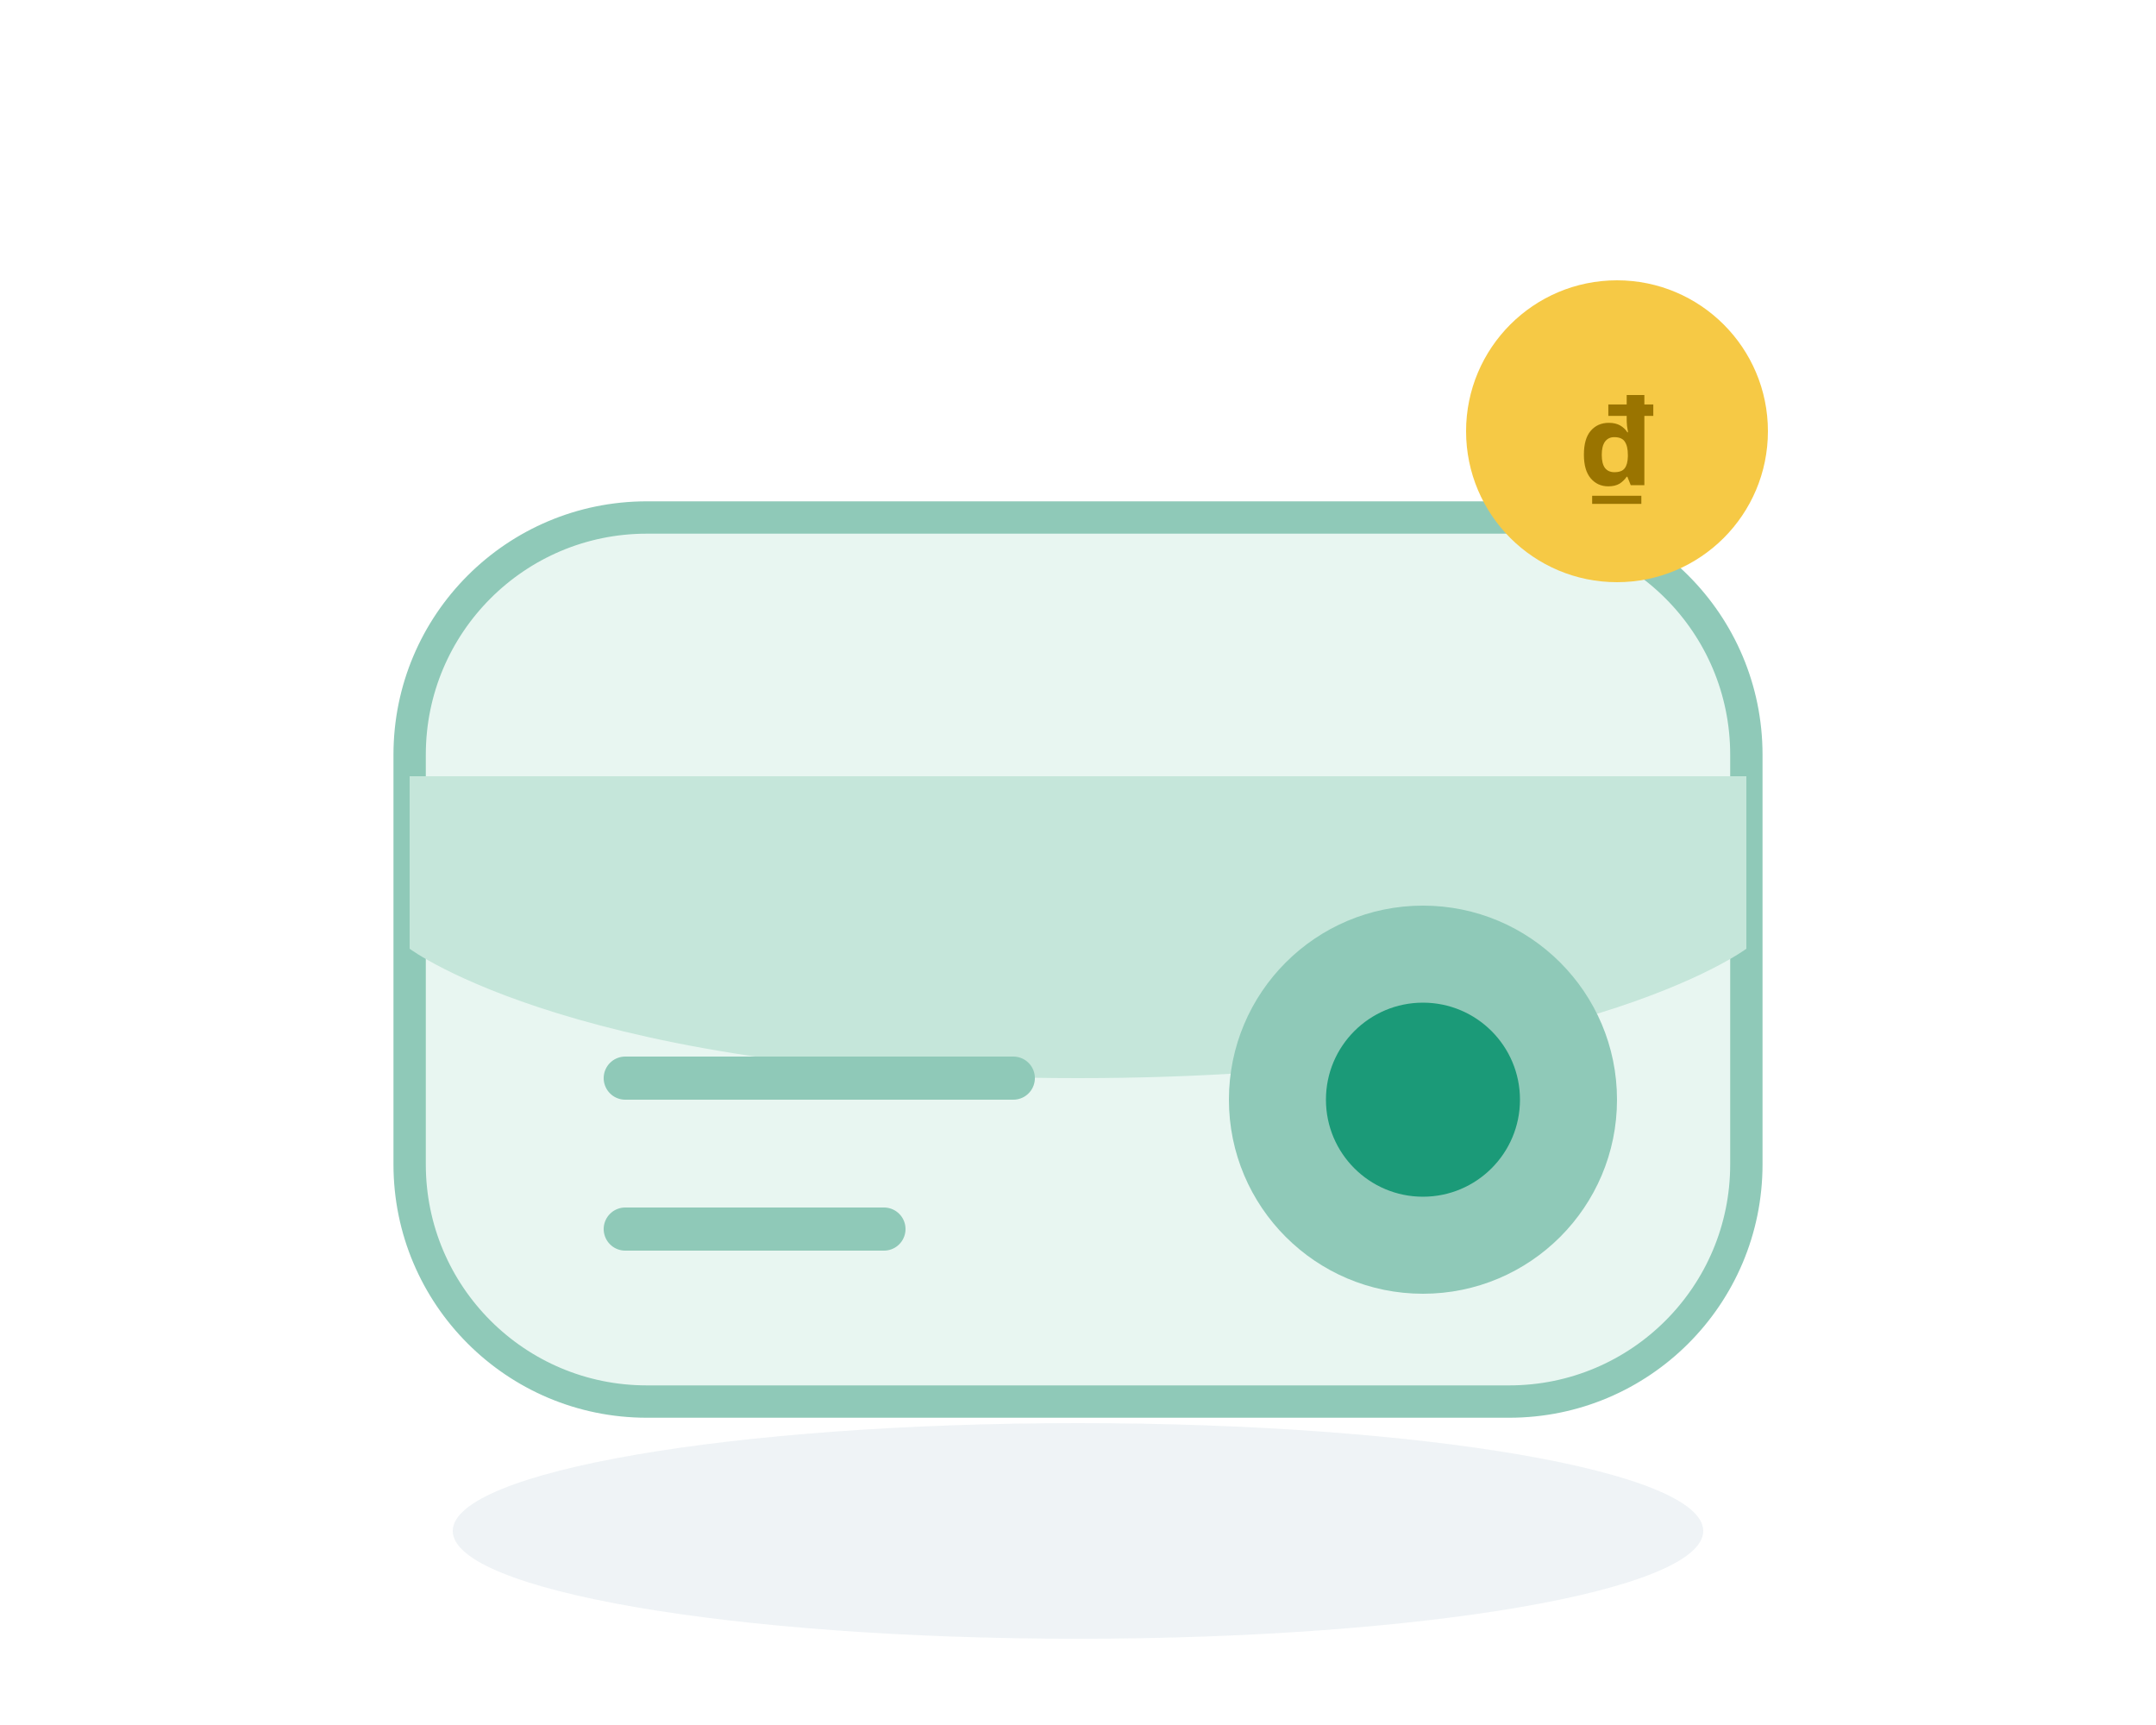
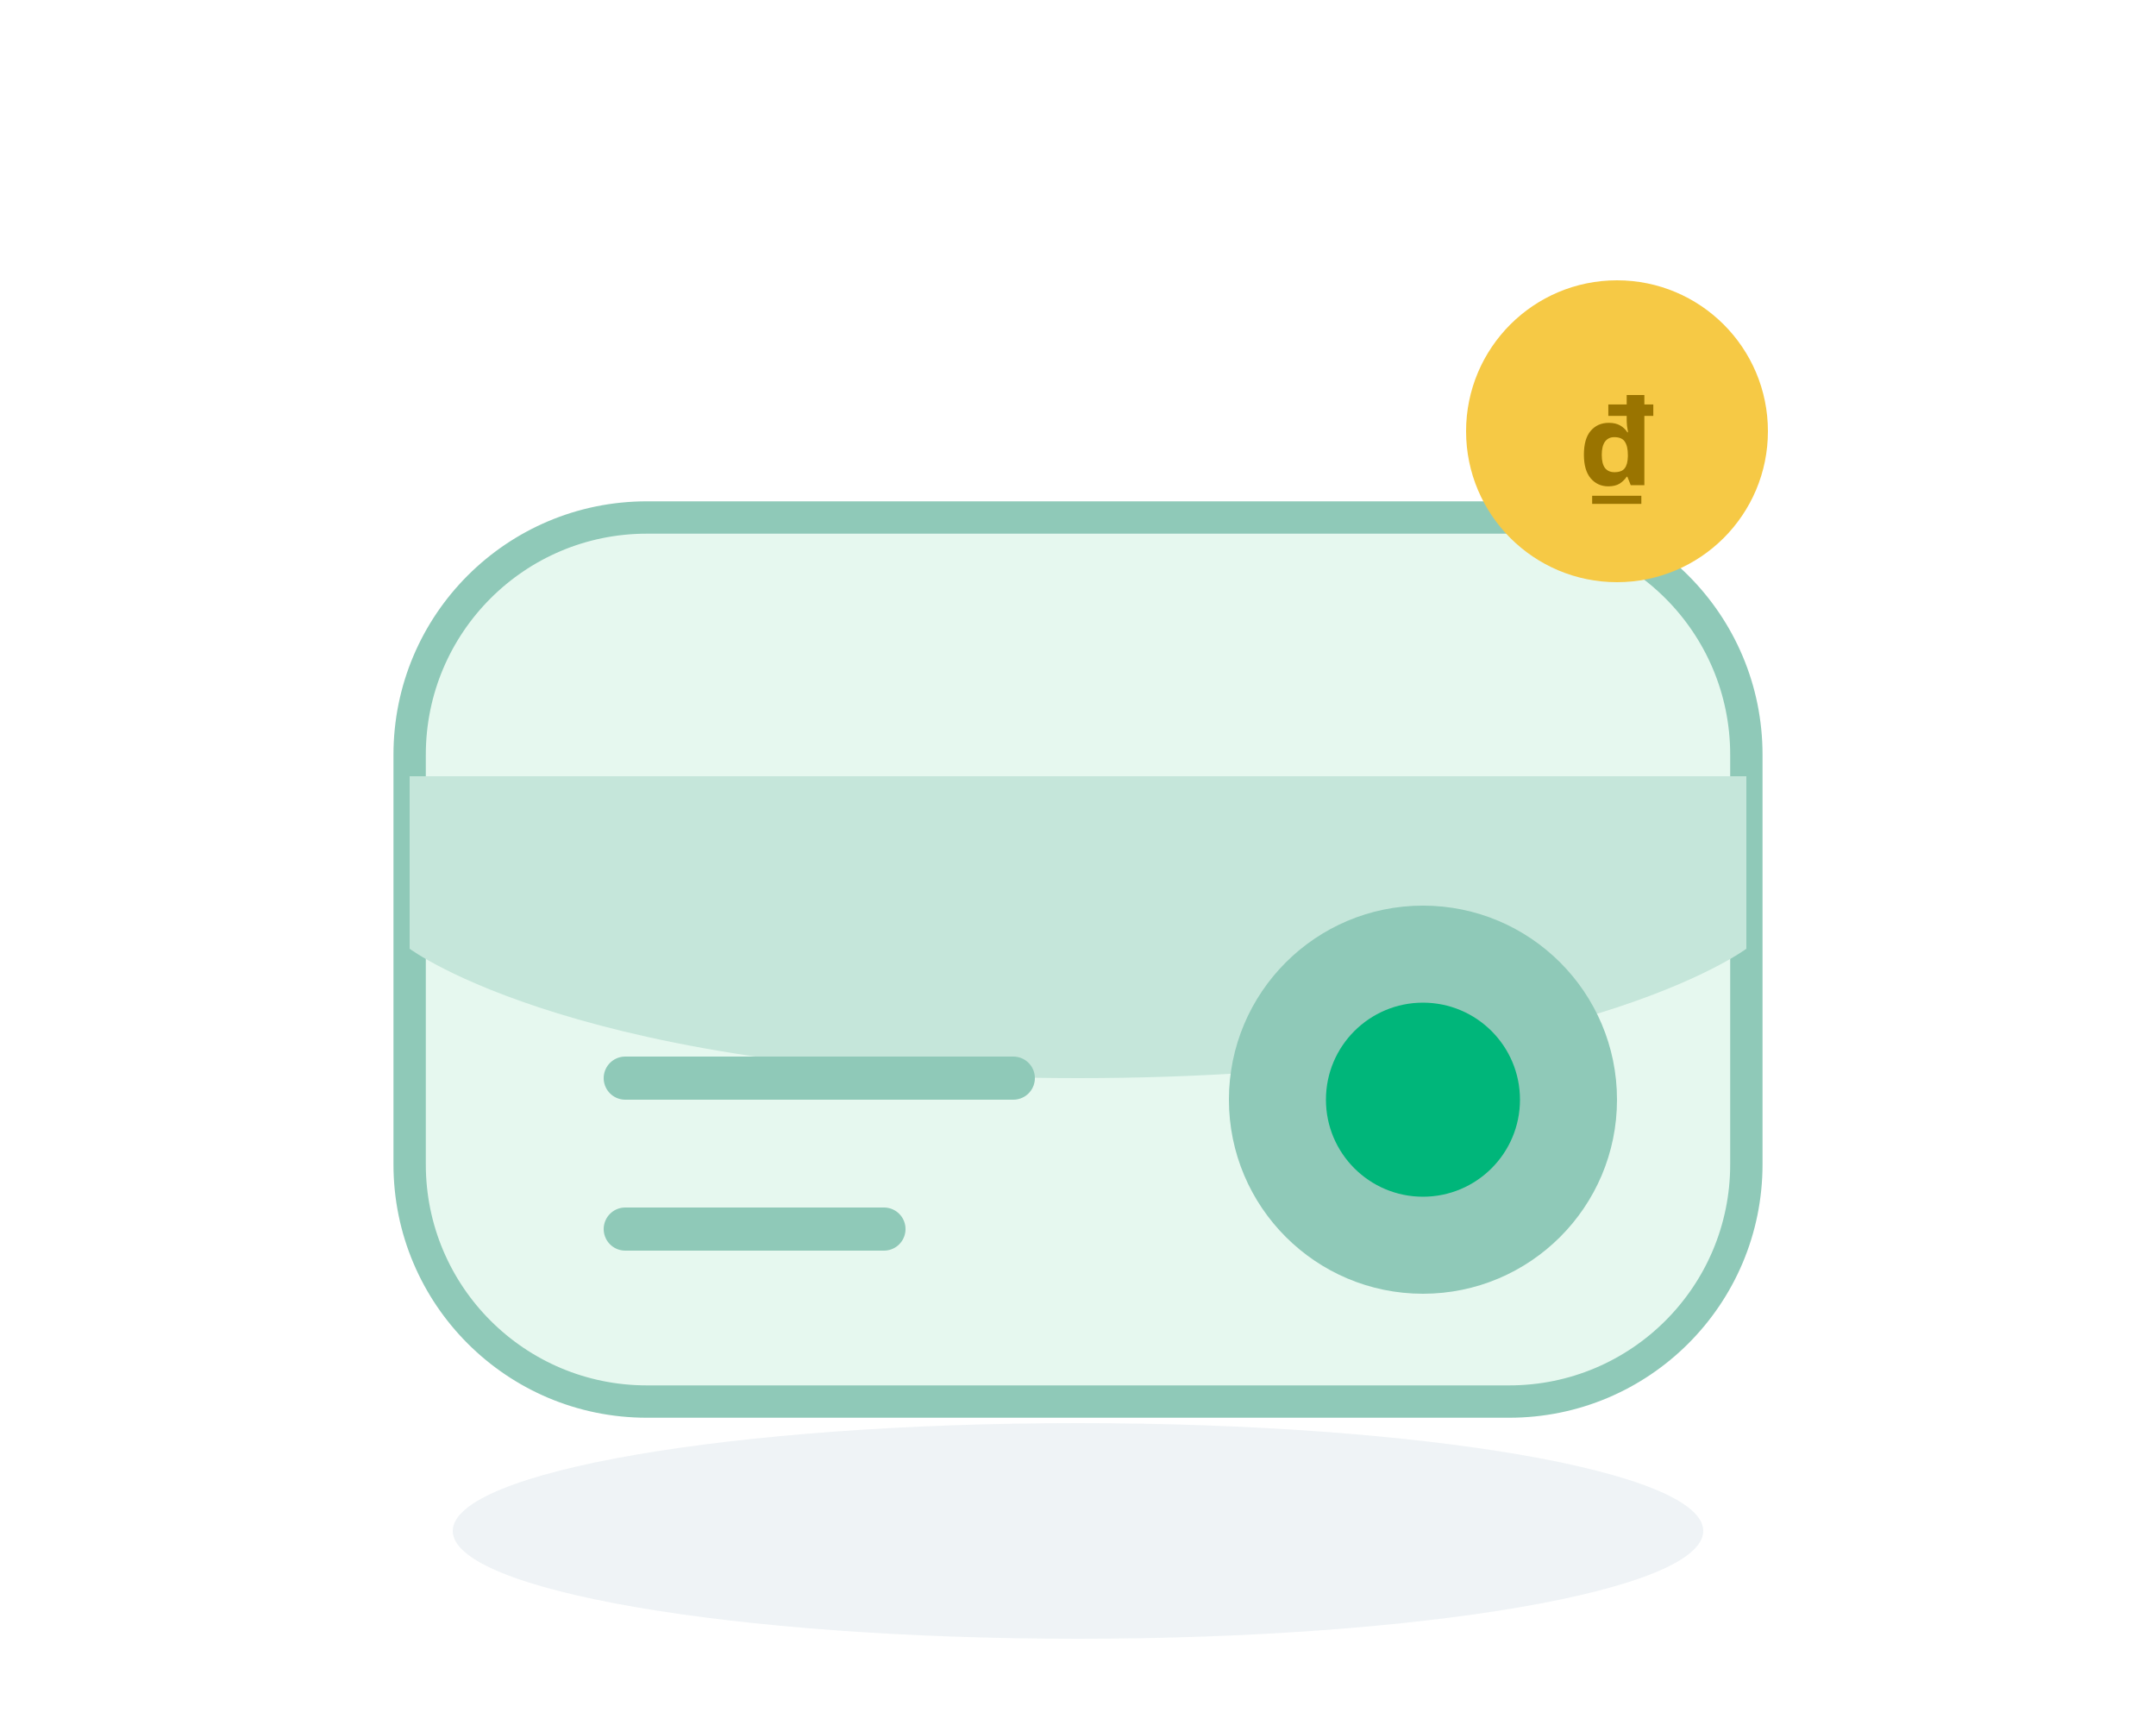
<svg xmlns="http://www.w3.org/2000/svg" viewBox="0 0 200 160" fill="none">
  <ellipse cx="100" cy="142" rx="58" ry="10" fill="#E8EEF2" opacity="0.7" />
-   <rect x="38" y="48" width="124" height="82" rx="22" fill="#E8F6F1" stroke="#8FC9B8" stroke-width="3" />
+   <rect x="38" y="48" width="124" height="82" rx="22" fill="#E6F8EF" stroke="#8FC9B8" stroke-width="3" />
  <path d="M38 72h124v16c0 0-16 12-62 12S38 88 38 88V72z" fill="#C5E6DA" />
  <circle cx="132" cy="102" r="18" fill="#8FC9B8" />
-   <circle cx="132" cy="102" r="9" fill="#1B9A78" />
+   <circle cx="132" cy="102" r="9" fill="#00B67A" />
  <path d="M58 100h36M58 114h24" stroke="#8FC9B8" stroke-width="4" stroke-linecap="round" />
  <circle cx="150" cy="40" r="14" fill="#F6C945" />
  <text x="150" y="45" text-anchor="middle" font-family="system-ui" font-size="11" font-weight="800" fill="#9A7400">₫</text>
</svg>
